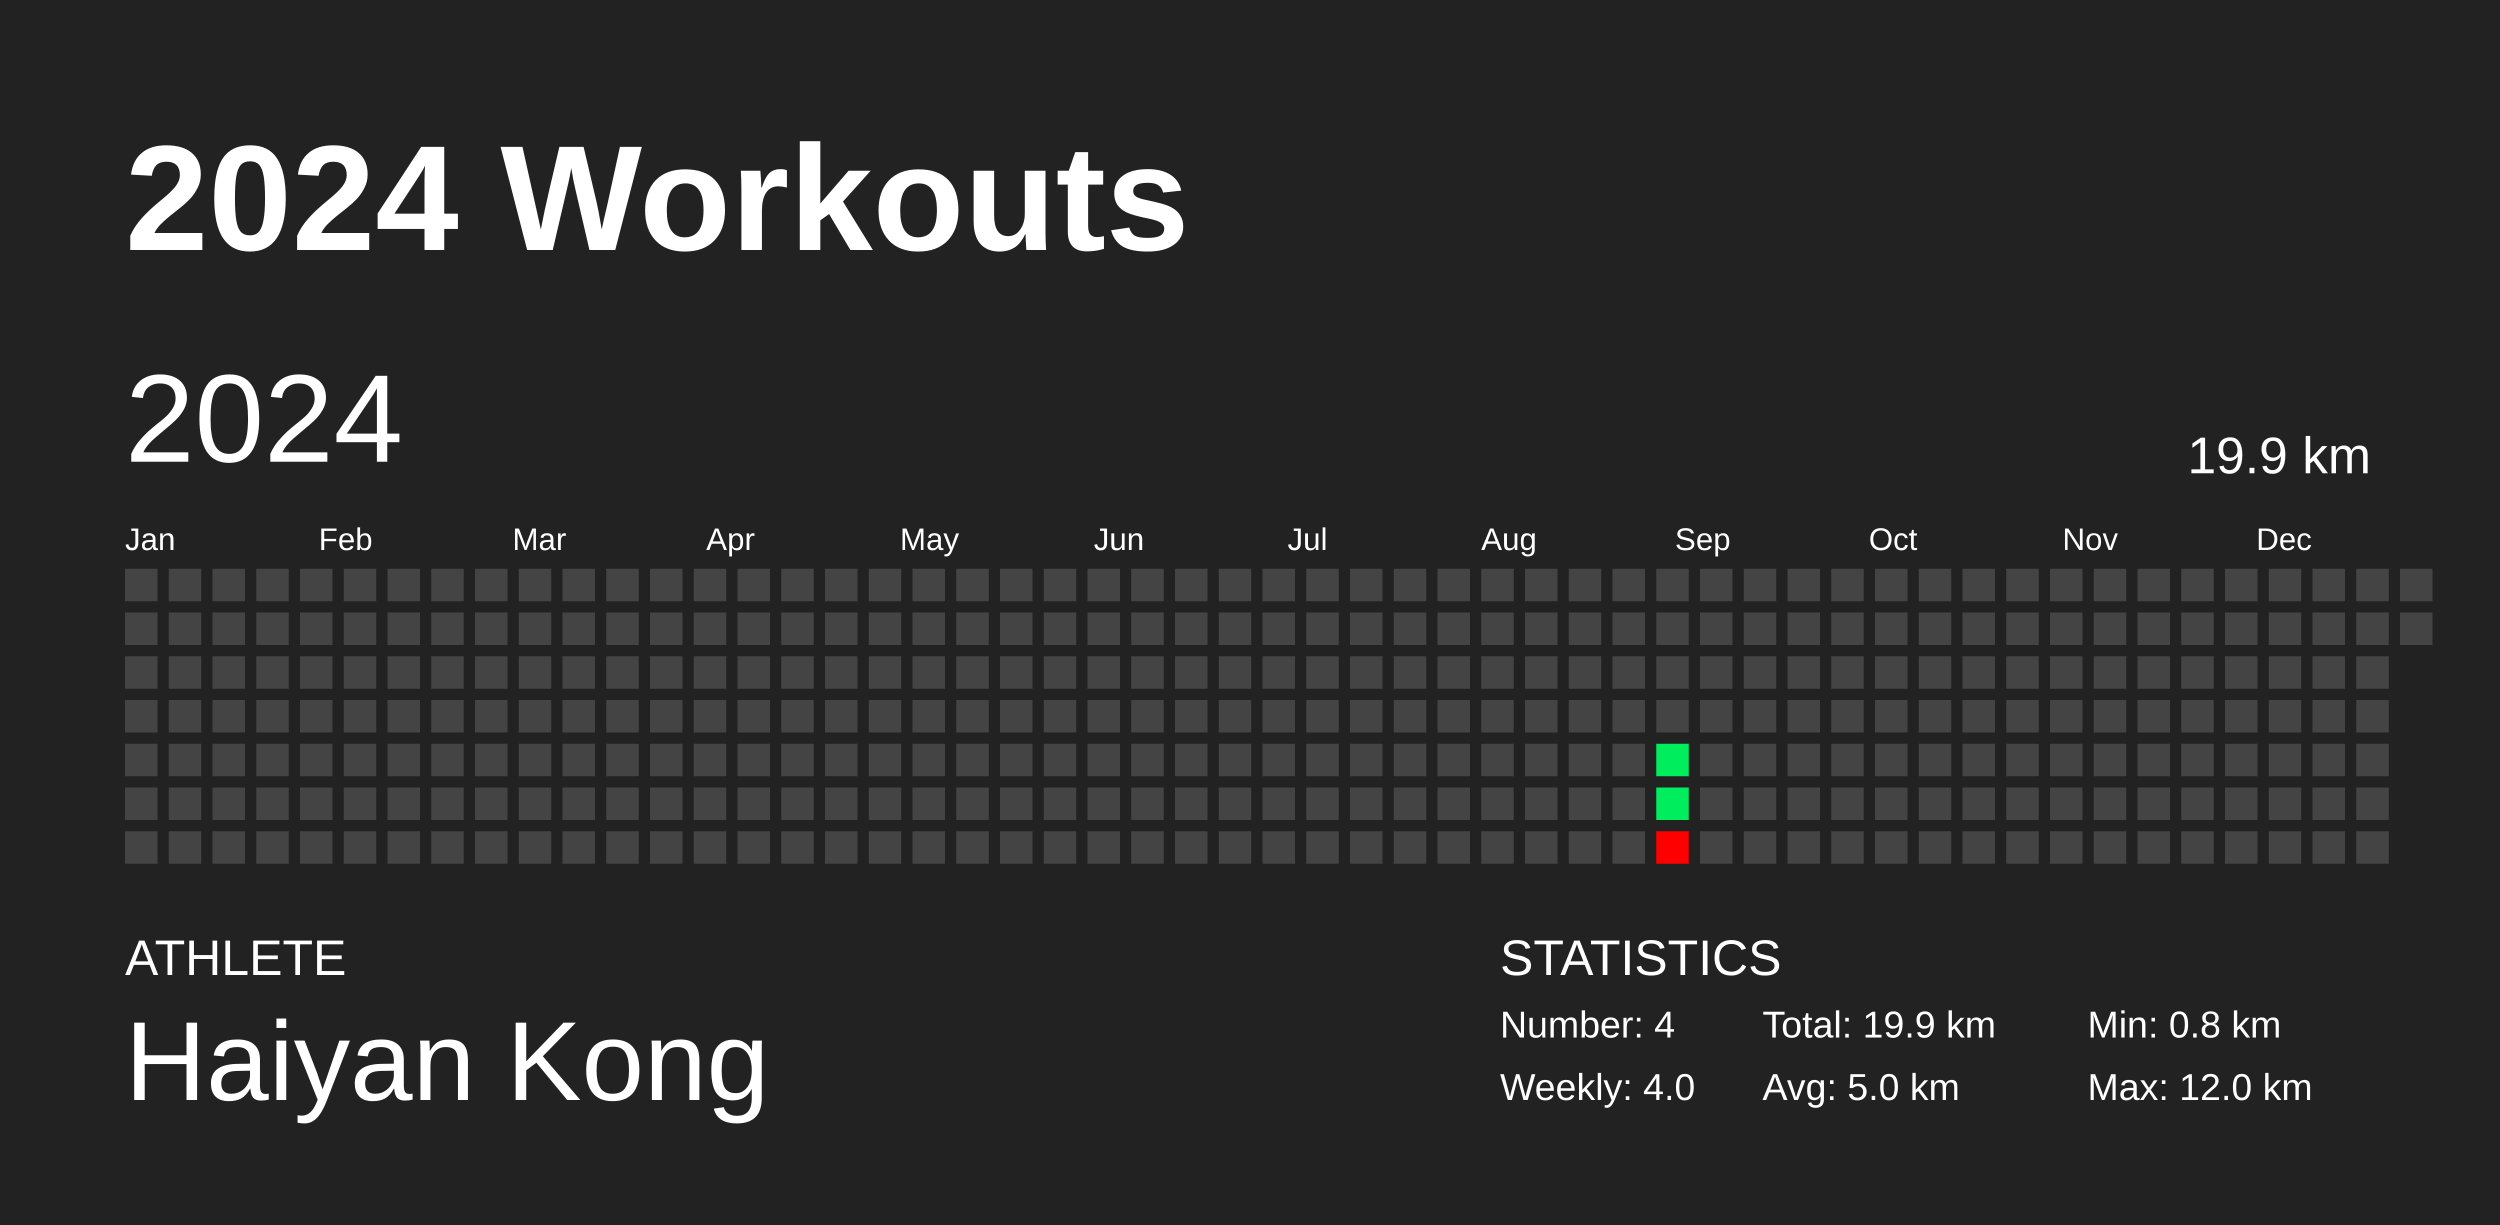
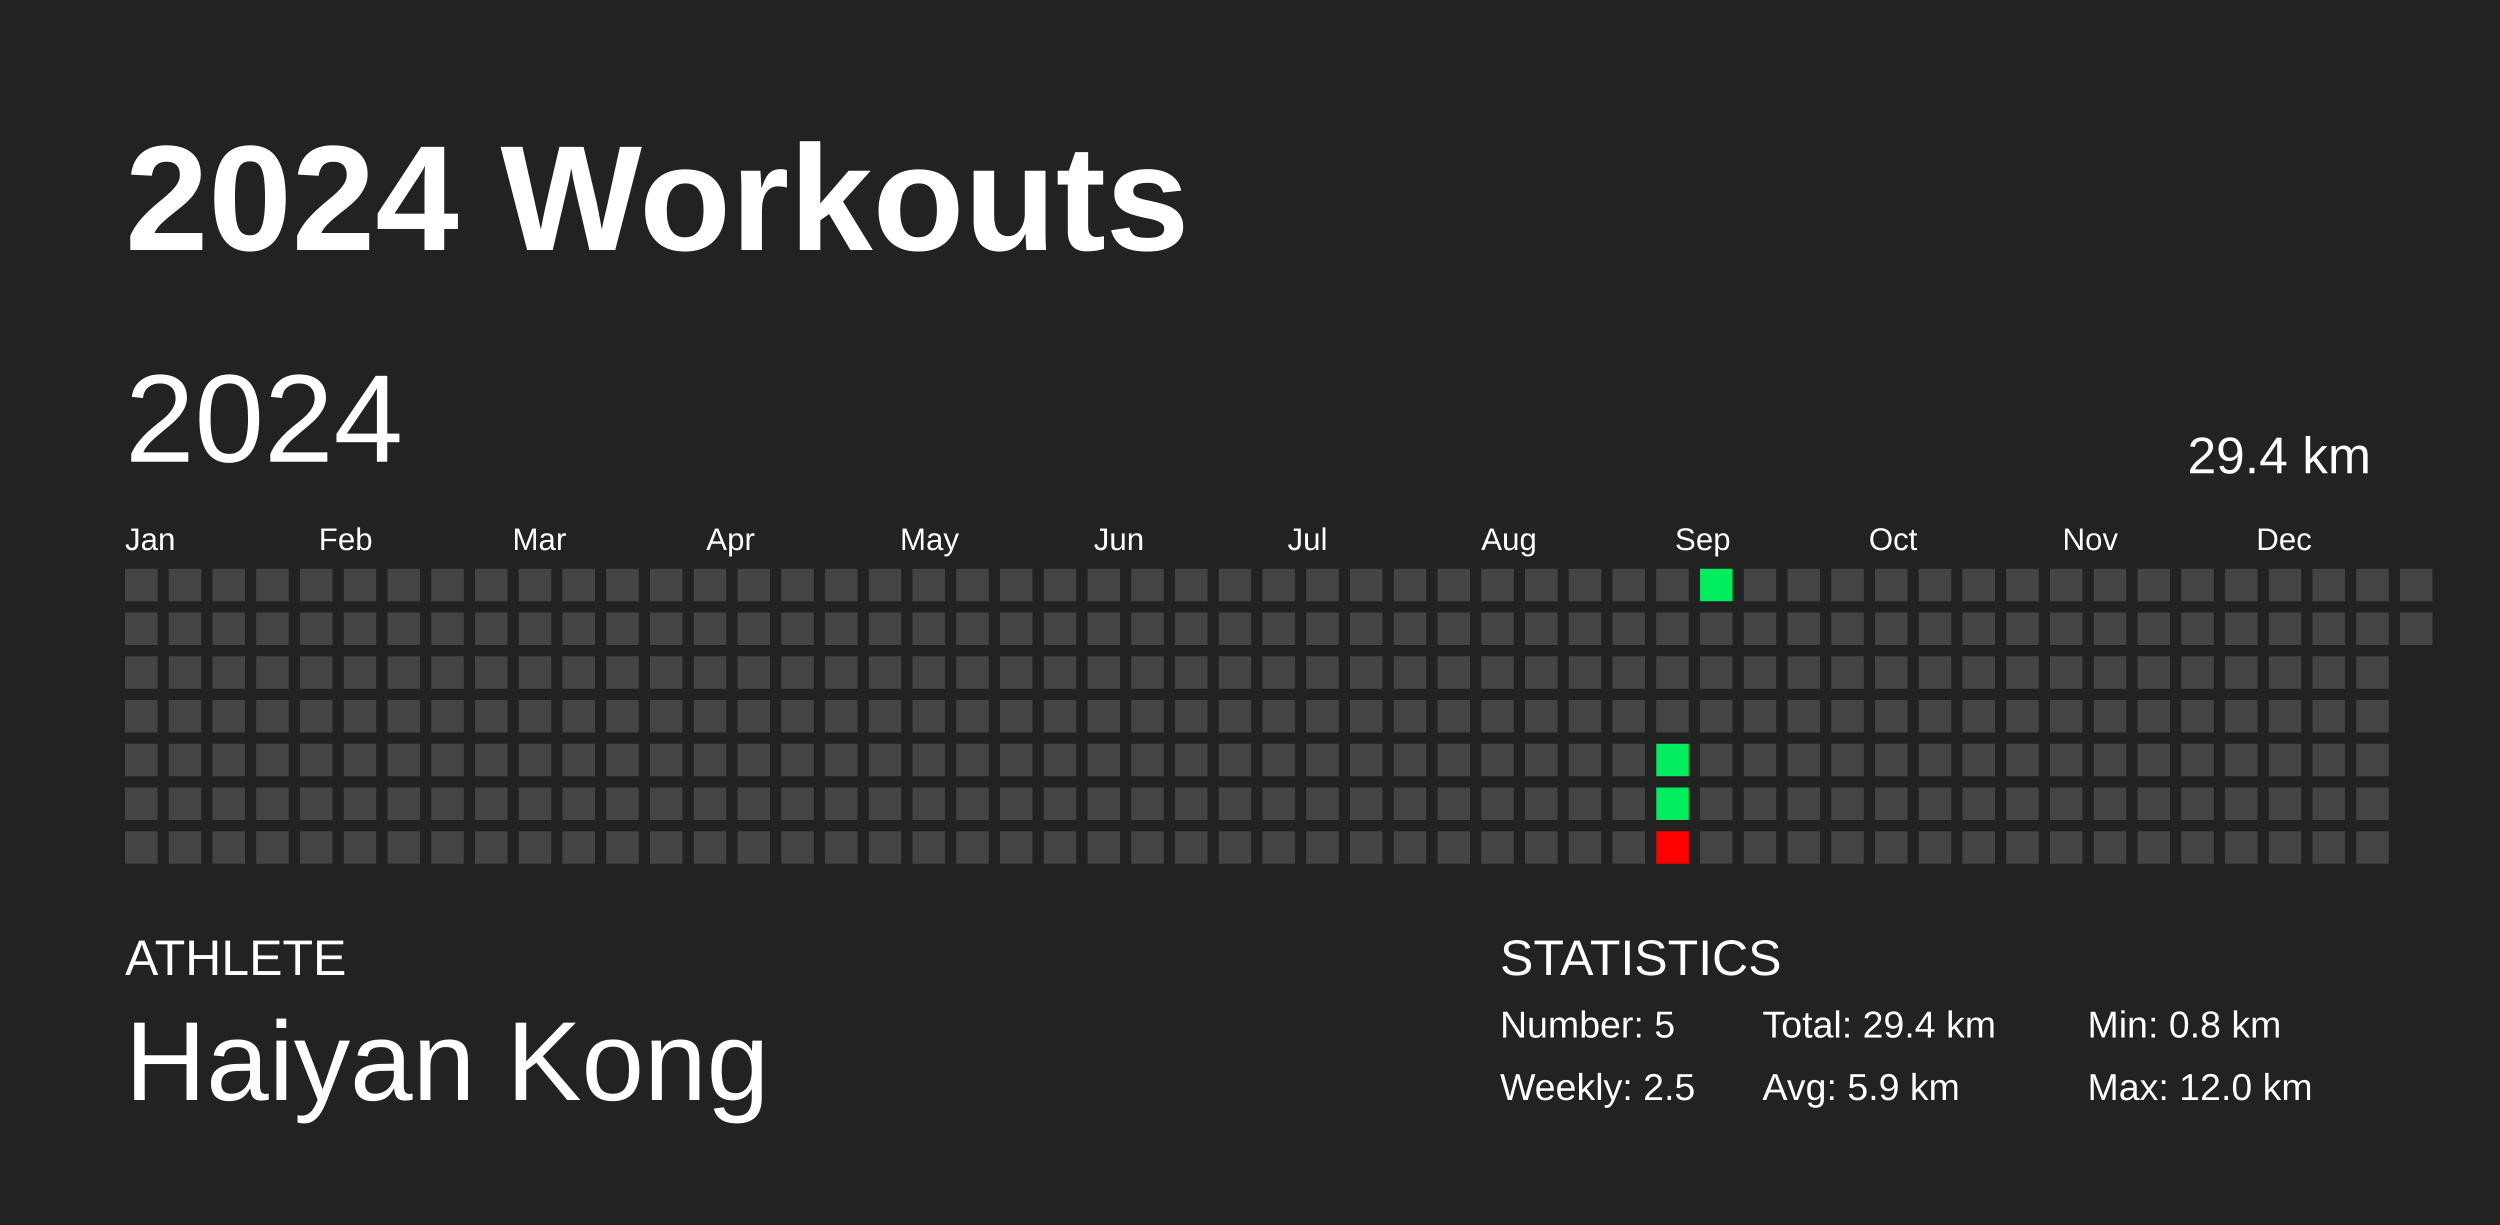
<svg xmlns="http://www.w3.org/2000/svg" baseProfile="full" height="98mm" version="1.1" viewBox="0,0,200,98" width="200mm">
  <defs />
  <rect fill="#222222" height="98" width="200" x="0" y="0" />
  <text fill="#FFFFFF" style="font-size:12px; font-family:Arial; font-weight:bold;" x="10" y="20">2024 Workouts</text>
  <text fill="#FFFFFF" style="font-size:4px; font-family:Arial" x="10" y="78">ATHLETE</text>
  <text fill="#FFFFFF" style="font-size:9px; font-family:Arial" x="10" y="88">Haiyan Kong</text>
  <text fill="#FFFFFF" style="font-size:4px; font-family:Arial" x="120" y="78">STATISTICS</text>
-   <text fill="#FFFFFF" style="font-size:3px; font-family:Arial" x="120" y="83">Number: 4</text>
-   <text fill="#FFFFFF" style="font-size:3px; font-family:Arial" x="120" y="88">Weekly: 4.0</text>
-   <text fill="#FFFFFF" style="font-size:3px; font-family:Arial" x="141" y="83">Total: 19.9 km</text>
-   <text fill="#FFFFFF" style="font-size:3px; font-family:Arial" x="141" y="88">Avg: 5.0 km</text>
+   <text fill="#FFFFFF" style="font-size:3px; font-family:Arial" x="120" y="83">Number: 5</text>
+   <text fill="#FFFFFF" style="font-size:3px; font-family:Arial" x="120" y="88">Weekly: 2.5</text>
+   <text fill="#FFFFFF" style="font-size:3px; font-family:Arial" x="141" y="83">Total: 29.4 km</text>
+   <text fill="#FFFFFF" style="font-size:3px; font-family:Arial" x="141" y="88">Avg: 5.9 km</text>
  <text fill="#FFFFFF" style="font-size:3px; font-family:Arial" x="167" y="83">Min: 0.8 km</text>
  <text fill="#FFFFFF" style="font-size:3px; font-family:Arial" x="167" y="88">Max: 12.0 km</text>
  <text dominant-baseline="hanging" fill="#FFFFFF" style="font-size:10.0px; font-family:Arial;" x="10" y="30">2024</text>
-   <text dominant-baseline="hanging" fill="#FFFFFF" style="font-size:4.125px; font-family:Arial;" x="175" y="35">19.9 km</text>
+   <text dominant-baseline="hanging" fill="#FFFFFF" style="font-size:4.125px; font-family:Arial;" x="175" y="35">29.4 km</text>
  <text fill="#FFFFFF" style="font-size:2.5px; font-family:Arial" x="10.0" y="44">Jan</text>
  <text fill="#FFFFFF" style="font-size:2.5px; font-family:Arial" x="25.5" y="44">Feb</text>
  <text fill="#FFFFFF" style="font-size:2.5px; font-family:Arial" x="41.0" y="44">Mar</text>
  <text fill="#FFFFFF" style="font-size:2.5px; font-family:Arial" x="56.5" y="44">Apr</text>
  <text fill="#FFFFFF" style="font-size:2.5px; font-family:Arial" x="72.0" y="44">May</text>
  <text fill="#FFFFFF" style="font-size:2.5px; font-family:Arial" x="87.5" y="44">Jun</text>
  <text fill="#FFFFFF" style="font-size:2.5px; font-family:Arial" x="103.0" y="44">Jul</text>
  <text fill="#FFFFFF" style="font-size:2.5px; font-family:Arial" x="118.5" y="44">Aug</text>
  <text fill="#FFFFFF" style="font-size:2.5px; font-family:Arial" x="134.0" y="44">Sep</text>
  <text fill="#FFFFFF" style="font-size:2.5px; font-family:Arial" x="149.5" y="44">Oct</text>
  <text fill="#FFFFFF" style="font-size:2.5px; font-family:Arial" x="165.0" y="44">Nov</text>
  <text fill="#FFFFFF" style="font-size:2.5px; font-family:Arial" x="180.5" y="44">Dec</text>
  <rect fill="#444444" height="2.6" width="2.6" x="10.0" y="45.5" />
  <rect fill="#444444" height="2.6" width="2.6" x="10.0" y="49.0" />
  <rect fill="#444444" height="2.6" width="2.6" x="10.0" y="52.5" />
  <rect fill="#444444" height="2.6" width="2.6" x="10.0" y="56.0" />
  <rect fill="#444444" height="2.6" width="2.6" x="10.0" y="59.5" />
  <rect fill="#444444" height="2.6" width="2.6" x="10.0" y="63.0" />
  <rect fill="#444444" height="2.6" width="2.6" x="10.0" y="66.5" />
  <rect fill="#444444" height="2.6" width="2.6" x="13.5" y="45.5" />
  <rect fill="#444444" height="2.6" width="2.6" x="13.5" y="49.0" />
  <rect fill="#444444" height="2.6" width="2.6" x="13.5" y="52.5" />
  <rect fill="#444444" height="2.6" width="2.6" x="13.5" y="56.0" />
  <rect fill="#444444" height="2.6" width="2.6" x="13.5" y="59.5" />
  <rect fill="#444444" height="2.6" width="2.6" x="13.5" y="63.0" />
  <rect fill="#444444" height="2.6" width="2.6" x="13.5" y="66.5" />
  <rect fill="#444444" height="2.6" width="2.6" x="17.0" y="45.5" />
  <rect fill="#444444" height="2.6" width="2.6" x="17.0" y="49.0" />
  <rect fill="#444444" height="2.6" width="2.6" x="17.0" y="52.5" />
  <rect fill="#444444" height="2.6" width="2.6" x="17.0" y="56.0" />
  <rect fill="#444444" height="2.6" width="2.6" x="17.0" y="59.5" />
  <rect fill="#444444" height="2.6" width="2.6" x="17.0" y="63.0" />
  <rect fill="#444444" height="2.6" width="2.6" x="17.0" y="66.5" />
  <rect fill="#444444" height="2.6" width="2.6" x="20.5" y="45.5" />
  <rect fill="#444444" height="2.6" width="2.6" x="20.5" y="49.0" />
  <rect fill="#444444" height="2.6" width="2.6" x="20.5" y="52.5" />
  <rect fill="#444444" height="2.6" width="2.6" x="20.5" y="56.0" />
  <rect fill="#444444" height="2.6" width="2.6" x="20.5" y="59.5" />
  <rect fill="#444444" height="2.6" width="2.6" x="20.5" y="63.0" />
  <rect fill="#444444" height="2.6" width="2.6" x="20.5" y="66.5" />
  <rect fill="#444444" height="2.6" width="2.6" x="24.0" y="45.5" />
  <rect fill="#444444" height="2.6" width="2.6" x="24.0" y="49.0" />
  <rect fill="#444444" height="2.6" width="2.6" x="24.0" y="52.5" />
  <rect fill="#444444" height="2.6" width="2.6" x="24.0" y="56.0" />
  <rect fill="#444444" height="2.6" width="2.6" x="24.0" y="59.5" />
  <rect fill="#444444" height="2.6" width="2.6" x="24.0" y="63.0" />
  <rect fill="#444444" height="2.6" width="2.6" x="24.0" y="66.5" />
  <rect fill="#444444" height="2.6" width="2.6" x="27.5" y="45.5" />
  <rect fill="#444444" height="2.6" width="2.6" x="27.5" y="49.0" />
  <rect fill="#444444" height="2.6" width="2.6" x="27.5" y="52.5" />
  <rect fill="#444444" height="2.6" width="2.6" x="27.5" y="56.0" />
  <rect fill="#444444" height="2.6" width="2.6" x="27.5" y="59.5" />
  <rect fill="#444444" height="2.6" width="2.6" x="27.5" y="63.0" />
  <rect fill="#444444" height="2.6" width="2.6" x="27.5" y="66.5" />
  <rect fill="#444444" height="2.6" width="2.6" x="31.0" y="45.5" />
  <rect fill="#444444" height="2.6" width="2.6" x="31.0" y="49.0" />
  <rect fill="#444444" height="2.6" width="2.6" x="31.0" y="52.5" />
  <rect fill="#444444" height="2.6" width="2.6" x="31.0" y="56.0" />
  <rect fill="#444444" height="2.6" width="2.6" x="31.0" y="59.5" />
  <rect fill="#444444" height="2.6" width="2.6" x="31.0" y="63.0" />
  <rect fill="#444444" height="2.6" width="2.6" x="31.0" y="66.5" />
  <rect fill="#444444" height="2.6" width="2.6" x="34.5" y="45.5" />
  <rect fill="#444444" height="2.6" width="2.6" x="34.5" y="49.0" />
  <rect fill="#444444" height="2.6" width="2.6" x="34.5" y="52.5" />
  <rect fill="#444444" height="2.6" width="2.6" x="34.5" y="56.0" />
  <rect fill="#444444" height="2.6" width="2.6" x="34.5" y="59.5" />
  <rect fill="#444444" height="2.6" width="2.6" x="34.5" y="63.0" />
  <rect fill="#444444" height="2.6" width="2.6" x="34.5" y="66.5" />
  <rect fill="#444444" height="2.6" width="2.6" x="38.0" y="45.5" />
  <rect fill="#444444" height="2.6" width="2.6" x="38.0" y="49.0" />
  <rect fill="#444444" height="2.6" width="2.6" x="38.0" y="52.5" />
  <rect fill="#444444" height="2.6" width="2.6" x="38.0" y="56.0" />
  <rect fill="#444444" height="2.6" width="2.6" x="38.0" y="59.5" />
  <rect fill="#444444" height="2.6" width="2.6" x="38.0" y="63.0" />
  <rect fill="#444444" height="2.6" width="2.6" x="38.0" y="66.5" />
  <rect fill="#444444" height="2.6" width="2.6" x="41.5" y="45.5" />
  <rect fill="#444444" height="2.6" width="2.6" x="41.5" y="49.0" />
  <rect fill="#444444" height="2.6" width="2.6" x="41.5" y="52.5" />
  <rect fill="#444444" height="2.6" width="2.6" x="41.5" y="56.0" />
  <rect fill="#444444" height="2.6" width="2.6" x="41.5" y="59.5" />
  <rect fill="#444444" height="2.6" width="2.6" x="41.5" y="63.0" />
  <rect fill="#444444" height="2.6" width="2.6" x="41.5" y="66.5" />
  <rect fill="#444444" height="2.6" width="2.6" x="45.0" y="45.5" />
  <rect fill="#444444" height="2.6" width="2.6" x="45.0" y="49.0" />
  <rect fill="#444444" height="2.6" width="2.6" x="45.0" y="52.5" />
  <rect fill="#444444" height="2.6" width="2.6" x="45.0" y="56.0" />
  <rect fill="#444444" height="2.6" width="2.6" x="45.0" y="59.5" />
  <rect fill="#444444" height="2.6" width="2.6" x="45.0" y="63.0" />
  <rect fill="#444444" height="2.6" width="2.6" x="45.0" y="66.5" />
  <rect fill="#444444" height="2.6" width="2.6" x="48.5" y="45.5" />
  <rect fill="#444444" height="2.6" width="2.6" x="48.5" y="49.0" />
  <rect fill="#444444" height="2.6" width="2.6" x="48.5" y="52.5" />
  <rect fill="#444444" height="2.6" width="2.6" x="48.5" y="56.0" />
  <rect fill="#444444" height="2.6" width="2.6" x="48.5" y="59.5" />
  <rect fill="#444444" height="2.6" width="2.6" x="48.5" y="63.0" />
  <rect fill="#444444" height="2.6" width="2.6" x="48.5" y="66.5" />
  <rect fill="#444444" height="2.6" width="2.6" x="52.0" y="45.5" />
  <rect fill="#444444" height="2.6" width="2.6" x="52.0" y="49.0" />
  <rect fill="#444444" height="2.6" width="2.6" x="52.0" y="52.5" />
  <rect fill="#444444" height="2.6" width="2.6" x="52.0" y="56.0" />
  <rect fill="#444444" height="2.6" width="2.6" x="52.0" y="59.5" />
  <rect fill="#444444" height="2.6" width="2.6" x="52.0" y="63.0" />
  <rect fill="#444444" height="2.6" width="2.6" x="52.0" y="66.5" />
  <rect fill="#444444" height="2.6" width="2.6" x="55.5" y="45.5" />
  <rect fill="#444444" height="2.6" width="2.6" x="55.5" y="49.0" />
  <rect fill="#444444" height="2.6" width="2.6" x="55.5" y="52.5" />
  <rect fill="#444444" height="2.6" width="2.6" x="55.5" y="56.0" />
  <rect fill="#444444" height="2.6" width="2.6" x="55.5" y="59.5" />
  <rect fill="#444444" height="2.6" width="2.6" x="55.5" y="63.0" />
  <rect fill="#444444" height="2.6" width="2.6" x="55.5" y="66.5" />
  <rect fill="#444444" height="2.6" width="2.6" x="59.0" y="45.5" />
  <rect fill="#444444" height="2.6" width="2.6" x="59.0" y="49.0" />
  <rect fill="#444444" height="2.6" width="2.6" x="59.0" y="52.5" />
  <rect fill="#444444" height="2.6" width="2.6" x="59.0" y="56.0" />
  <rect fill="#444444" height="2.6" width="2.6" x="59.0" y="59.5" />
  <rect fill="#444444" height="2.6" width="2.6" x="59.0" y="63.0" />
  <rect fill="#444444" height="2.6" width="2.6" x="59.0" y="66.5" />
  <rect fill="#444444" height="2.6" width="2.6" x="62.5" y="45.5" />
  <rect fill="#444444" height="2.6" width="2.6" x="62.5" y="49.0" />
  <rect fill="#444444" height="2.6" width="2.6" x="62.5" y="52.5" />
  <rect fill="#444444" height="2.6" width="2.6" x="62.5" y="56.0" />
  <rect fill="#444444" height="2.6" width="2.6" x="62.5" y="59.5" />
  <rect fill="#444444" height="2.6" width="2.6" x="62.5" y="63.0" />
  <rect fill="#444444" height="2.6" width="2.6" x="62.5" y="66.5" />
  <rect fill="#444444" height="2.6" width="2.6" x="66.0" y="45.5" />
  <rect fill="#444444" height="2.6" width="2.6" x="66.0" y="49.0" />
  <rect fill="#444444" height="2.6" width="2.6" x="66.0" y="52.5" />
  <rect fill="#444444" height="2.6" width="2.6" x="66.0" y="56.0" />
  <rect fill="#444444" height="2.6" width="2.6" x="66.0" y="59.5" />
  <rect fill="#444444" height="2.6" width="2.6" x="66.0" y="63.0" />
  <rect fill="#444444" height="2.6" width="2.6" x="66.0" y="66.5" />
  <rect fill="#444444" height="2.6" width="2.6" x="69.5" y="45.5" />
  <rect fill="#444444" height="2.6" width="2.6" x="69.5" y="49.0" />
  <rect fill="#444444" height="2.6" width="2.6" x="69.5" y="52.5" />
  <rect fill="#444444" height="2.6" width="2.6" x="69.5" y="56.0" />
  <rect fill="#444444" height="2.6" width="2.6" x="69.5" y="59.5" />
  <rect fill="#444444" height="2.6" width="2.6" x="69.5" y="63.0" />
  <rect fill="#444444" height="2.6" width="2.6" x="69.5" y="66.5" />
  <rect fill="#444444" height="2.6" width="2.6" x="73.0" y="45.5" />
  <rect fill="#444444" height="2.6" width="2.6" x="73.0" y="49.0" />
  <rect fill="#444444" height="2.6" width="2.6" x="73.0" y="52.5" />
  <rect fill="#444444" height="2.6" width="2.6" x="73.0" y="56.0" />
  <rect fill="#444444" height="2.6" width="2.6" x="73.0" y="59.5" />
  <rect fill="#444444" height="2.6" width="2.6" x="73.0" y="63.0" />
  <rect fill="#444444" height="2.6" width="2.6" x="73.0" y="66.5" />
  <rect fill="#444444" height="2.6" width="2.6" x="76.5" y="45.5" />
  <rect fill="#444444" height="2.6" width="2.6" x="76.5" y="49.0" />
  <rect fill="#444444" height="2.6" width="2.6" x="76.5" y="52.5" />
  <rect fill="#444444" height="2.6" width="2.6" x="76.5" y="56.0" />
  <rect fill="#444444" height="2.6" width="2.6" x="76.5" y="59.5" />
  <rect fill="#444444" height="2.6" width="2.6" x="76.5" y="63.0" />
  <rect fill="#444444" height="2.6" width="2.6" x="76.5" y="66.5" />
  <rect fill="#444444" height="2.6" width="2.6" x="80.0" y="45.5" />
  <rect fill="#444444" height="2.6" width="2.6" x="80.0" y="49.0" />
  <rect fill="#444444" height="2.6" width="2.6" x="80.0" y="52.5" />
  <rect fill="#444444" height="2.6" width="2.6" x="80.0" y="56.0" />
  <rect fill="#444444" height="2.6" width="2.6" x="80.0" y="59.5" />
  <rect fill="#444444" height="2.6" width="2.6" x="80.0" y="63.0" />
  <rect fill="#444444" height="2.6" width="2.6" x="80.0" y="66.5" />
  <rect fill="#444444" height="2.6" width="2.6" x="83.5" y="45.5" />
  <rect fill="#444444" height="2.6" width="2.6" x="83.5" y="49.0" />
  <rect fill="#444444" height="2.6" width="2.6" x="83.5" y="52.5" />
  <rect fill="#444444" height="2.6" width="2.6" x="83.5" y="56.0" />
  <rect fill="#444444" height="2.6" width="2.6" x="83.5" y="59.5" />
  <rect fill="#444444" height="2.6" width="2.6" x="83.5" y="63.0" />
  <rect fill="#444444" height="2.6" width="2.6" x="83.5" y="66.5" />
  <rect fill="#444444" height="2.6" width="2.6" x="87.0" y="45.5" />
  <rect fill="#444444" height="2.6" width="2.6" x="87.0" y="49.0" />
  <rect fill="#444444" height="2.6" width="2.6" x="87.0" y="52.5" />
  <rect fill="#444444" height="2.6" width="2.6" x="87.0" y="56.0" />
  <rect fill="#444444" height="2.6" width="2.6" x="87.0" y="59.5" />
  <rect fill="#444444" height="2.6" width="2.6" x="87.0" y="63.0" />
  <rect fill="#444444" height="2.6" width="2.6" x="87.0" y="66.5" />
  <rect fill="#444444" height="2.6" width="2.6" x="90.5" y="45.5" />
  <rect fill="#444444" height="2.6" width="2.6" x="90.5" y="49.0" />
  <rect fill="#444444" height="2.6" width="2.6" x="90.5" y="52.5" />
  <rect fill="#444444" height="2.6" width="2.6" x="90.5" y="56.0" />
  <rect fill="#444444" height="2.6" width="2.6" x="90.5" y="59.5" />
  <rect fill="#444444" height="2.6" width="2.6" x="90.5" y="63.0" />
  <rect fill="#444444" height="2.6" width="2.6" x="90.5" y="66.5" />
  <rect fill="#444444" height="2.6" width="2.6" x="94.0" y="45.5" />
  <rect fill="#444444" height="2.6" width="2.6" x="94.0" y="49.0" />
  <rect fill="#444444" height="2.6" width="2.6" x="94.0" y="52.5" />
  <rect fill="#444444" height="2.6" width="2.6" x="94.0" y="56.0" />
  <rect fill="#444444" height="2.6" width="2.6" x="94.0" y="59.5" />
  <rect fill="#444444" height="2.6" width="2.6" x="94.0" y="63.0" />
  <rect fill="#444444" height="2.6" width="2.6" x="94.0" y="66.5" />
  <rect fill="#444444" height="2.6" width="2.6" x="97.5" y="45.5" />
  <rect fill="#444444" height="2.6" width="2.6" x="97.5" y="49.0" />
  <rect fill="#444444" height="2.6" width="2.6" x="97.5" y="52.5" />
  <rect fill="#444444" height="2.6" width="2.6" x="97.5" y="56.0" />
  <rect fill="#444444" height="2.6" width="2.6" x="97.5" y="59.5" />
  <rect fill="#444444" height="2.6" width="2.6" x="97.5" y="63.0" />
  <rect fill="#444444" height="2.6" width="2.6" x="97.5" y="66.5" />
  <rect fill="#444444" height="2.6" width="2.6" x="101.0" y="45.5" />
  <rect fill="#444444" height="2.6" width="2.6" x="101.0" y="49.0" />
  <rect fill="#444444" height="2.6" width="2.6" x="101.0" y="52.5" />
  <rect fill="#444444" height="2.6" width="2.6" x="101.0" y="56.0" />
  <rect fill="#444444" height="2.6" width="2.6" x="101.0" y="59.5" />
  <rect fill="#444444" height="2.6" width="2.6" x="101.0" y="63.0" />
  <rect fill="#444444" height="2.6" width="2.6" x="101.0" y="66.5" />
  <rect fill="#444444" height="2.6" width="2.6" x="104.5" y="45.5" />
  <rect fill="#444444" height="2.6" width="2.6" x="104.5" y="49.0" />
  <rect fill="#444444" height="2.6" width="2.6" x="104.5" y="52.5" />
  <rect fill="#444444" height="2.6" width="2.6" x="104.5" y="56.0" />
  <rect fill="#444444" height="2.6" width="2.6" x="104.5" y="59.5" />
  <rect fill="#444444" height="2.6" width="2.6" x="104.5" y="63.0" />
  <rect fill="#444444" height="2.6" width="2.6" x="104.5" y="66.5" />
  <rect fill="#444444" height="2.6" width="2.6" x="108.0" y="45.5" />
  <rect fill="#444444" height="2.6" width="2.6" x="108.0" y="49.0" />
  <rect fill="#444444" height="2.6" width="2.6" x="108.0" y="52.5" />
  <rect fill="#444444" height="2.6" width="2.6" x="108.0" y="56.0" />
  <rect fill="#444444" height="2.6" width="2.6" x="108.0" y="59.5" />
  <rect fill="#444444" height="2.6" width="2.6" x="108.0" y="63.0" />
  <rect fill="#444444" height="2.6" width="2.6" x="108.0" y="66.5" />
  <rect fill="#444444" height="2.6" width="2.6" x="111.5" y="45.5" />
  <rect fill="#444444" height="2.6" width="2.6" x="111.5" y="49.0" />
  <rect fill="#444444" height="2.6" width="2.6" x="111.5" y="52.5" />
  <rect fill="#444444" height="2.6" width="2.6" x="111.5" y="56.0" />
  <rect fill="#444444" height="2.6" width="2.6" x="111.5" y="59.5" />
  <rect fill="#444444" height="2.6" width="2.6" x="111.5" y="63.0" />
  <rect fill="#444444" height="2.6" width="2.6" x="111.5" y="66.5" />
  <rect fill="#444444" height="2.6" width="2.6" x="115.0" y="45.5" />
  <rect fill="#444444" height="2.6" width="2.6" x="115.0" y="49.0" />
  <rect fill="#444444" height="2.6" width="2.6" x="115.0" y="52.5" />
  <rect fill="#444444" height="2.6" width="2.6" x="115.0" y="56.0" />
  <rect fill="#444444" height="2.6" width="2.6" x="115.0" y="59.5" />
  <rect fill="#444444" height="2.6" width="2.6" x="115.0" y="63.0" />
  <rect fill="#444444" height="2.6" width="2.6" x="115.0" y="66.5" />
  <rect fill="#444444" height="2.6" width="2.6" x="118.5" y="45.5" />
  <rect fill="#444444" height="2.6" width="2.6" x="118.5" y="49.0" />
  <rect fill="#444444" height="2.6" width="2.6" x="118.5" y="52.5" />
  <rect fill="#444444" height="2.6" width="2.6" x="118.5" y="56.0" />
  <rect fill="#444444" height="2.6" width="2.6" x="118.5" y="59.5" />
  <rect fill="#444444" height="2.6" width="2.6" x="118.5" y="63.0" />
  <rect fill="#444444" height="2.6" width="2.6" x="118.5" y="66.5" />
  <rect fill="#444444" height="2.6" width="2.6" x="122.0" y="45.5" />
  <rect fill="#444444" height="2.6" width="2.6" x="122.0" y="49.0" />
  <rect fill="#444444" height="2.6" width="2.6" x="122.0" y="52.5" />
  <rect fill="#444444" height="2.6" width="2.6" x="122.0" y="56.0" />
  <rect fill="#444444" height="2.6" width="2.6" x="122.0" y="59.5" />
  <rect fill="#444444" height="2.6" width="2.6" x="122.0" y="63.0" />
  <rect fill="#444444" height="2.6" width="2.6" x="122.0" y="66.5" />
  <rect fill="#444444" height="2.6" width="2.6" x="125.5" y="45.5" />
  <rect fill="#444444" height="2.6" width="2.6" x="125.5" y="49.0" />
  <rect fill="#444444" height="2.6" width="2.6" x="125.5" y="52.5" />
  <rect fill="#444444" height="2.6" width="2.6" x="125.5" y="56.0" />
  <rect fill="#444444" height="2.6" width="2.6" x="125.5" y="59.5" />
  <rect fill="#444444" height="2.6" width="2.6" x="125.5" y="63.0" />
  <rect fill="#444444" height="2.6" width="2.6" x="125.5" y="66.5" />
  <rect fill="#444444" height="2.6" width="2.6" x="129.0" y="45.5" />
  <rect fill="#444444" height="2.6" width="2.6" x="129.0" y="49.0" />
  <rect fill="#444444" height="2.6" width="2.6" x="129.0" y="52.5" />
  <rect fill="#444444" height="2.6" width="2.6" x="129.0" y="56.0" />
  <rect fill="#444444" height="2.6" width="2.6" x="129.0" y="59.5" />
  <rect fill="#444444" height="2.6" width="2.6" x="129.0" y="63.0" />
  <rect fill="#444444" height="2.6" width="2.6" x="129.0" y="66.5" />
  <rect fill="#444444" height="2.6" width="2.6" x="132.5" y="45.5" />
  <rect fill="#444444" height="2.6" width="2.6" x="132.5" y="49.0" />
  <rect fill="#444444" height="2.6" width="2.6" x="132.5" y="52.5" />
  <rect fill="#444444" height="2.6" width="2.6" x="132.5" y="56.0" />
  <rect fill="#00ed5e" height="2.6" width="2.6" x="132.5" y="59.5" />
  <rect fill="#00ed5e" height="2.6" width="2.6" x="132.5" y="63.0" />
  <rect fill="#ff0000" height="2.6" width="2.6" x="132.5" y="66.5" />
-   <rect fill="#444444" height="2.6" width="2.6" x="136.0" y="45.5" />
+   <rect fill="#00ed5e" height="2.6" width="2.6" x="136.0" y="45.5" />
  <rect fill="#444444" height="2.6" width="2.6" x="136.0" y="49.0" />
  <rect fill="#444444" height="2.6" width="2.6" x="136.0" y="52.5" />
  <rect fill="#444444" height="2.6" width="2.6" x="136.0" y="56.0" />
  <rect fill="#444444" height="2.6" width="2.6" x="136.0" y="59.5" />
  <rect fill="#444444" height="2.6" width="2.6" x="136.0" y="63.0" />
  <rect fill="#444444" height="2.6" width="2.6" x="136.0" y="66.5" />
  <rect fill="#444444" height="2.6" width="2.6" x="139.5" y="45.5" />
  <rect fill="#444444" height="2.6" width="2.6" x="139.5" y="49.0" />
  <rect fill="#444444" height="2.6" width="2.6" x="139.5" y="52.5" />
  <rect fill="#444444" height="2.6" width="2.6" x="139.5" y="56.0" />
  <rect fill="#444444" height="2.6" width="2.6" x="139.5" y="59.5" />
  <rect fill="#444444" height="2.6" width="2.6" x="139.5" y="63.0" />
  <rect fill="#444444" height="2.6" width="2.6" x="139.5" y="66.5" />
  <rect fill="#444444" height="2.6" width="2.6" x="143.0" y="45.5" />
  <rect fill="#444444" height="2.6" width="2.6" x="143.0" y="49.0" />
  <rect fill="#444444" height="2.6" width="2.6" x="143.0" y="52.5" />
  <rect fill="#444444" height="2.6" width="2.6" x="143.0" y="56.0" />
  <rect fill="#444444" height="2.6" width="2.6" x="143.0" y="59.5" />
  <rect fill="#444444" height="2.6" width="2.6" x="143.0" y="63.0" />
  <rect fill="#444444" height="2.6" width="2.6" x="143.0" y="66.5" />
  <rect fill="#444444" height="2.6" width="2.6" x="146.5" y="45.5" />
  <rect fill="#444444" height="2.6" width="2.6" x="146.5" y="49.0" />
  <rect fill="#444444" height="2.6" width="2.6" x="146.5" y="52.5" />
  <rect fill="#444444" height="2.6" width="2.6" x="146.5" y="56.0" />
  <rect fill="#444444" height="2.6" width="2.6" x="146.5" y="59.5" />
  <rect fill="#444444" height="2.6" width="2.6" x="146.5" y="63.0" />
  <rect fill="#444444" height="2.6" width="2.6" x="146.5" y="66.5" />
  <rect fill="#444444" height="2.6" width="2.6" x="150.0" y="45.5" />
  <rect fill="#444444" height="2.6" width="2.6" x="150.0" y="49.0" />
  <rect fill="#444444" height="2.6" width="2.6" x="150.0" y="52.5" />
  <rect fill="#444444" height="2.6" width="2.6" x="150.0" y="56.0" />
  <rect fill="#444444" height="2.6" width="2.6" x="150.0" y="59.5" />
  <rect fill="#444444" height="2.6" width="2.6" x="150.0" y="63.0" />
  <rect fill="#444444" height="2.6" width="2.6" x="150.0" y="66.5" />
  <rect fill="#444444" height="2.6" width="2.6" x="153.5" y="45.5" />
  <rect fill="#444444" height="2.6" width="2.6" x="153.5" y="49.0" />
  <rect fill="#444444" height="2.6" width="2.6" x="153.5" y="52.5" />
  <rect fill="#444444" height="2.6" width="2.6" x="153.5" y="56.0" />
  <rect fill="#444444" height="2.6" width="2.6" x="153.5" y="59.5" />
  <rect fill="#444444" height="2.6" width="2.6" x="153.5" y="63.0" />
  <rect fill="#444444" height="2.6" width="2.6" x="153.5" y="66.5" />
  <rect fill="#444444" height="2.6" width="2.6" x="157.0" y="45.5" />
  <rect fill="#444444" height="2.6" width="2.6" x="157.0" y="49.0" />
  <rect fill="#444444" height="2.6" width="2.6" x="157.0" y="52.5" />
  <rect fill="#444444" height="2.6" width="2.6" x="157.0" y="56.0" />
  <rect fill="#444444" height="2.6" width="2.6" x="157.0" y="59.5" />
  <rect fill="#444444" height="2.6" width="2.6" x="157.0" y="63.0" />
  <rect fill="#444444" height="2.6" width="2.6" x="157.0" y="66.5" />
  <rect fill="#444444" height="2.6" width="2.6" x="160.5" y="45.5" />
  <rect fill="#444444" height="2.6" width="2.6" x="160.5" y="49.0" />
  <rect fill="#444444" height="2.6" width="2.6" x="160.5" y="52.5" />
  <rect fill="#444444" height="2.6" width="2.6" x="160.5" y="56.0" />
  <rect fill="#444444" height="2.6" width="2.6" x="160.5" y="59.5" />
  <rect fill="#444444" height="2.6" width="2.6" x="160.5" y="63.0" />
  <rect fill="#444444" height="2.6" width="2.6" x="160.5" y="66.5" />
  <rect fill="#444444" height="2.6" width="2.6" x="164.0" y="45.5" />
  <rect fill="#444444" height="2.6" width="2.6" x="164.0" y="49.0" />
  <rect fill="#444444" height="2.6" width="2.6" x="164.0" y="52.5" />
  <rect fill="#444444" height="2.6" width="2.6" x="164.0" y="56.0" />
  <rect fill="#444444" height="2.6" width="2.6" x="164.0" y="59.5" />
  <rect fill="#444444" height="2.6" width="2.6" x="164.0" y="63.0" />
  <rect fill="#444444" height="2.6" width="2.6" x="164.0" y="66.5" />
  <rect fill="#444444" height="2.6" width="2.6" x="167.5" y="45.5" />
  <rect fill="#444444" height="2.6" width="2.6" x="167.5" y="49.0" />
  <rect fill="#444444" height="2.6" width="2.6" x="167.5" y="52.5" />
  <rect fill="#444444" height="2.6" width="2.6" x="167.5" y="56.0" />
  <rect fill="#444444" height="2.6" width="2.6" x="167.5" y="59.5" />
  <rect fill="#444444" height="2.6" width="2.6" x="167.5" y="63.0" />
  <rect fill="#444444" height="2.6" width="2.6" x="167.5" y="66.5" />
  <rect fill="#444444" height="2.6" width="2.6" x="171.0" y="45.5" />
  <rect fill="#444444" height="2.6" width="2.6" x="171.0" y="49.0" />
  <rect fill="#444444" height="2.6" width="2.6" x="171.0" y="52.5" />
  <rect fill="#444444" height="2.6" width="2.6" x="171.0" y="56.0" />
  <rect fill="#444444" height="2.6" width="2.6" x="171.0" y="59.5" />
  <rect fill="#444444" height="2.6" width="2.6" x="171.0" y="63.0" />
  <rect fill="#444444" height="2.6" width="2.6" x="171.0" y="66.5" />
  <rect fill="#444444" height="2.6" width="2.6" x="174.5" y="45.5" />
  <rect fill="#444444" height="2.6" width="2.6" x="174.5" y="49.0" />
  <rect fill="#444444" height="2.6" width="2.6" x="174.5" y="52.5" />
  <rect fill="#444444" height="2.6" width="2.6" x="174.5" y="56.0" />
  <rect fill="#444444" height="2.6" width="2.6" x="174.5" y="59.5" />
  <rect fill="#444444" height="2.6" width="2.6" x="174.5" y="63.0" />
  <rect fill="#444444" height="2.6" width="2.6" x="174.5" y="66.5" />
  <rect fill="#444444" height="2.6" width="2.6" x="178.0" y="45.5" />
  <rect fill="#444444" height="2.6" width="2.6" x="178.0" y="49.0" />
  <rect fill="#444444" height="2.6" width="2.6" x="178.0" y="52.5" />
  <rect fill="#444444" height="2.6" width="2.6" x="178.0" y="56.0" />
  <rect fill="#444444" height="2.6" width="2.6" x="178.0" y="59.5" />
  <rect fill="#444444" height="2.6" width="2.6" x="178.0" y="63.0" />
  <rect fill="#444444" height="2.6" width="2.6" x="178.0" y="66.5" />
  <rect fill="#444444" height="2.6" width="2.6" x="181.5" y="45.5" />
  <rect fill="#444444" height="2.6" width="2.6" x="181.5" y="49.0" />
  <rect fill="#444444" height="2.6" width="2.6" x="181.5" y="52.5" />
  <rect fill="#444444" height="2.6" width="2.6" x="181.5" y="56.0" />
  <rect fill="#444444" height="2.6" width="2.6" x="181.5" y="59.5" />
  <rect fill="#444444" height="2.6" width="2.6" x="181.5" y="63.0" />
  <rect fill="#444444" height="2.6" width="2.6" x="181.5" y="66.5" />
  <rect fill="#444444" height="2.6" width="2.6" x="185.0" y="45.5" />
  <rect fill="#444444" height="2.6" width="2.6" x="185.0" y="49.0" />
  <rect fill="#444444" height="2.6" width="2.6" x="185.0" y="52.5" />
  <rect fill="#444444" height="2.6" width="2.6" x="185.0" y="56.0" />
  <rect fill="#444444" height="2.6" width="2.6" x="185.0" y="59.5" />
  <rect fill="#444444" height="2.6" width="2.6" x="185.0" y="63.0" />
  <rect fill="#444444" height="2.6" width="2.6" x="185.0" y="66.5" />
  <rect fill="#444444" height="2.6" width="2.6" x="188.5" y="45.5" />
  <rect fill="#444444" height="2.6" width="2.6" x="188.5" y="49.0" />
  <rect fill="#444444" height="2.6" width="2.6" x="188.5" y="52.5" />
  <rect fill="#444444" height="2.6" width="2.6" x="188.5" y="56.0" />
  <rect fill="#444444" height="2.6" width="2.6" x="188.5" y="59.5" />
  <rect fill="#444444" height="2.6" width="2.6" x="188.5" y="63.0" />
  <rect fill="#444444" height="2.6" width="2.6" x="188.5" y="66.5" />
  <rect fill="#444444" height="2.6" width="2.6" x="192.0" y="45.5" />
  <rect fill="#444444" height="2.6" width="2.6" x="192.0" y="49.0" />
</svg>
